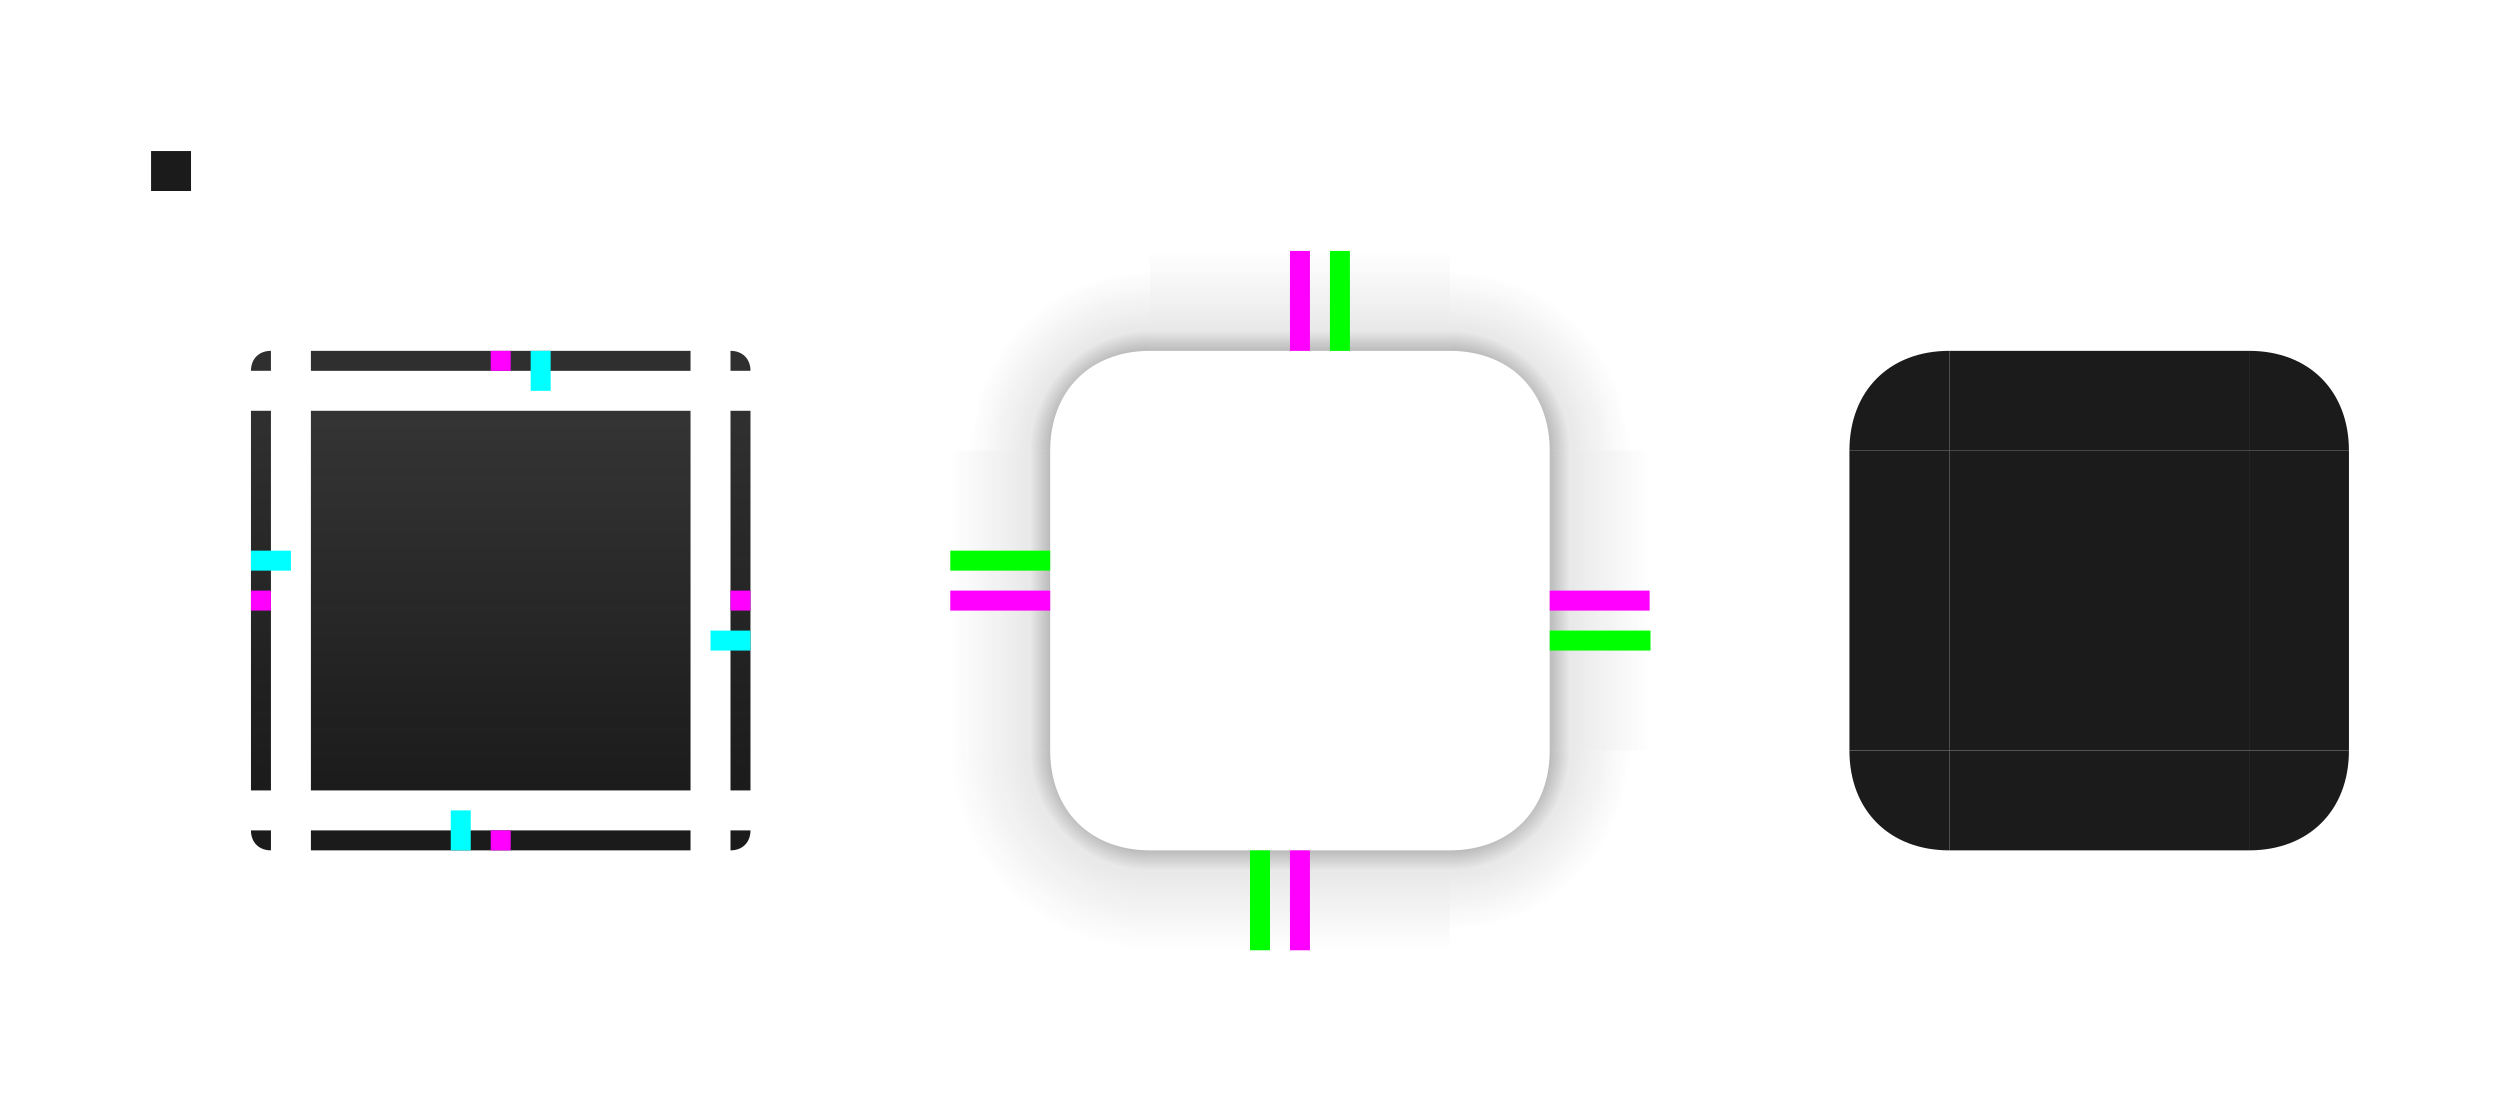
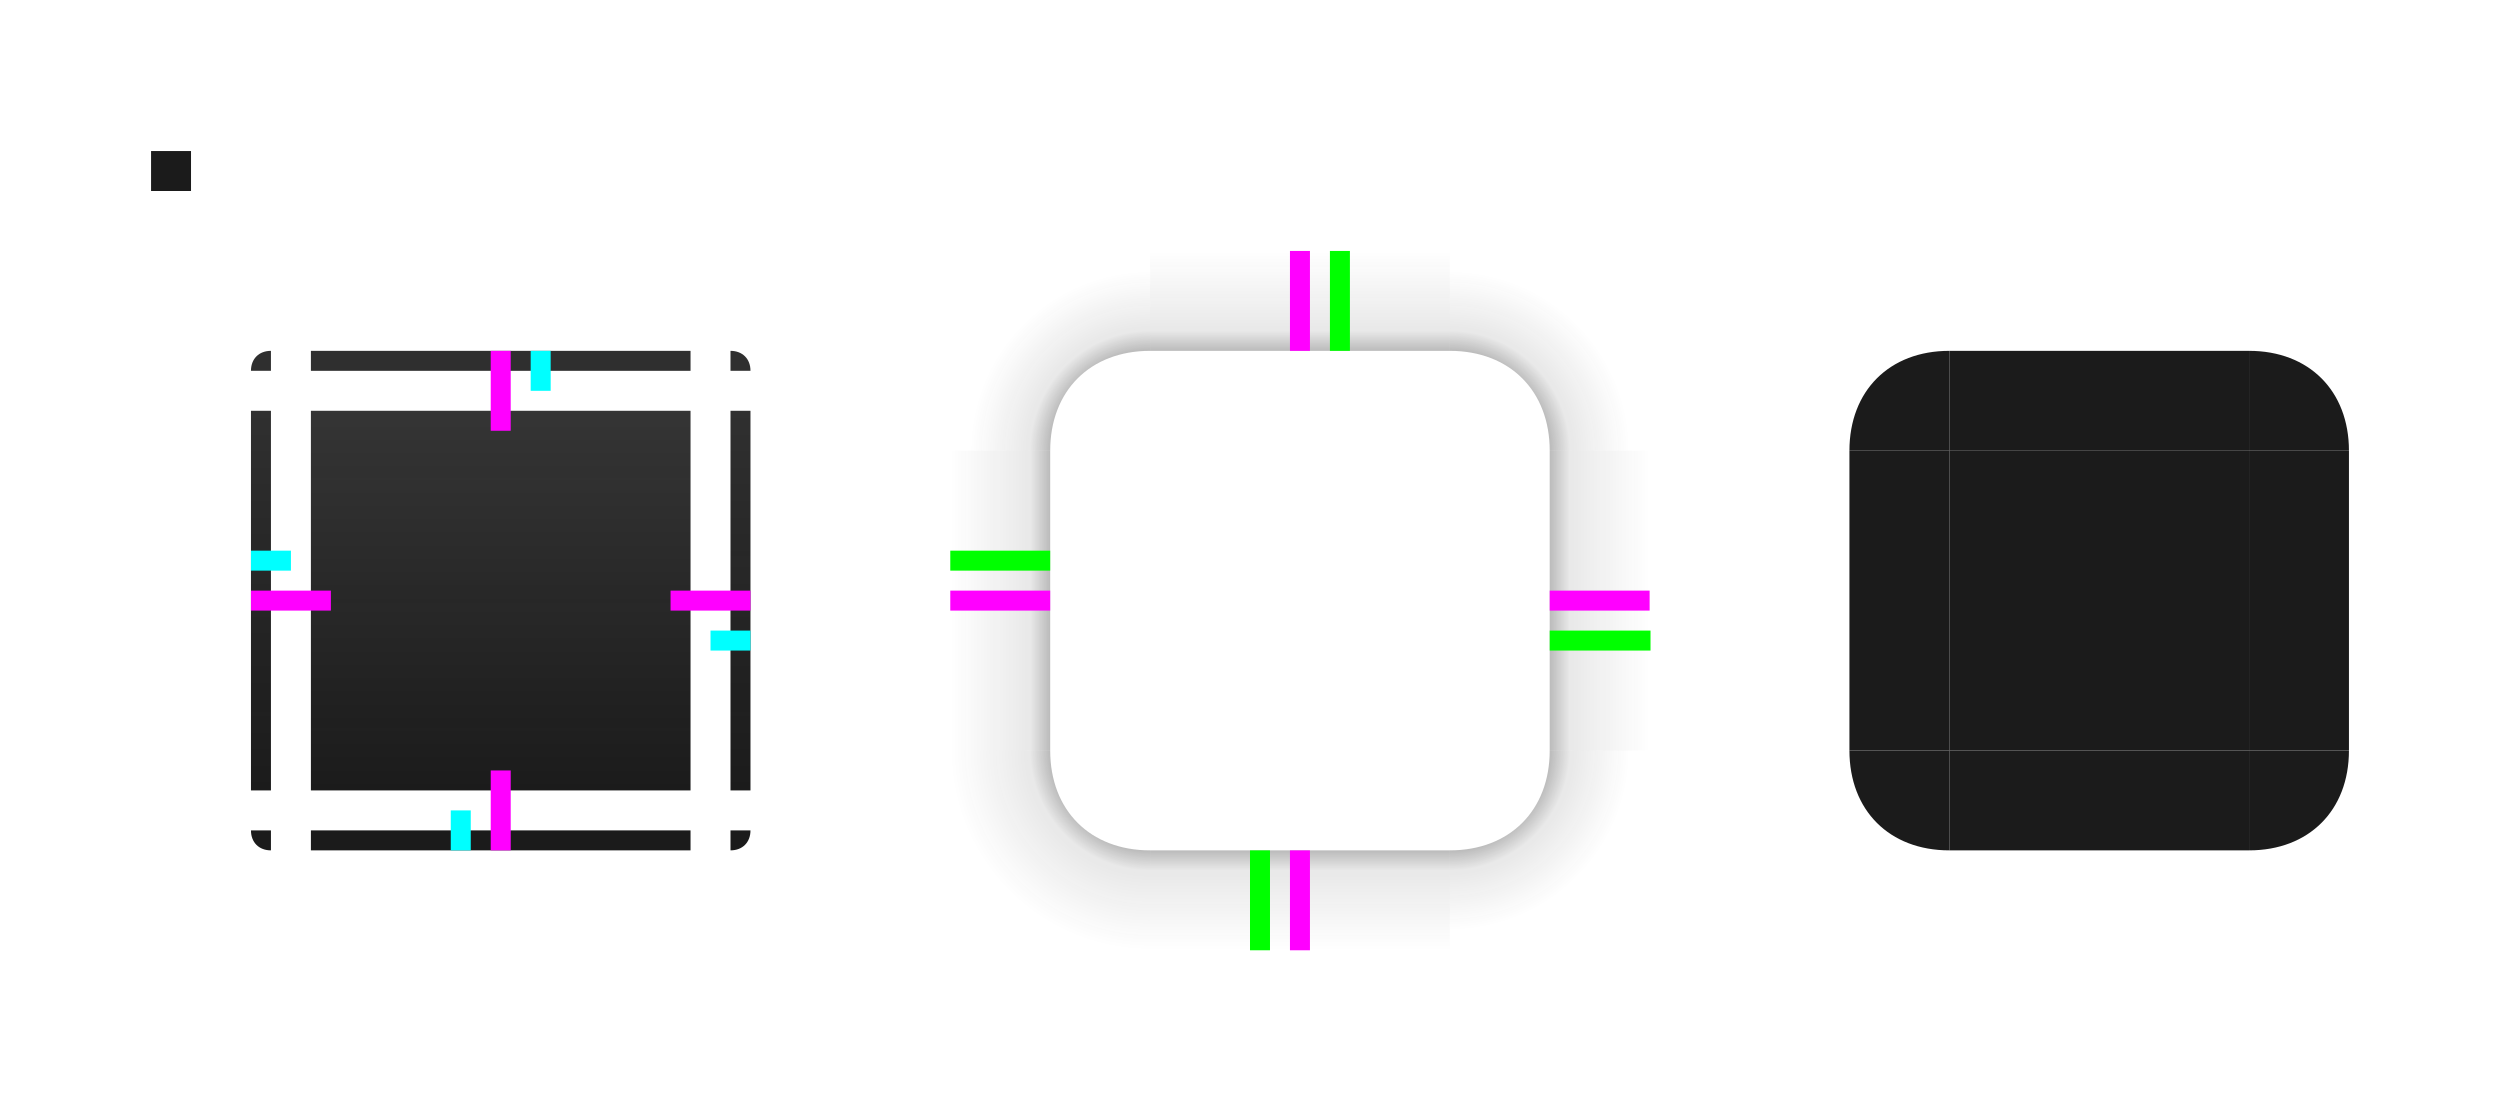
<svg xmlns="http://www.w3.org/2000/svg" xmlns:xlink="http://www.w3.org/1999/xlink" width="33.104mm" height="14.583mm" viewBox="0 0 125.118 55.118" version="1.1" id="svg4399">
  <defs id="defs4393">
    <linearGradient id="linearGradient5443">
      <stop style="stop-color:#1b1b1b;stop-opacity:1;" offset="0" id="stop5439" />
      <stop style="stop-color:#1b1b1b;stop-opacity:0.85" offset="1" id="stop5441" />
    </linearGradient>
    <linearGradient id="linearGradient5435">
      <stop style="stop-color:#1b1b1b;stop-opacity:1;" offset="0" id="stop5431" />
      <stop style="stop-color:#1b1b1b;stop-opacity:0.85" offset="1" id="stop5433" />
    </linearGradient>
    <linearGradient id="linearGradient5427">
      <stop style="stop-color:#1b1b1b;stop-opacity:1;" offset="0" id="stop5423" />
      <stop style="stop-color:#1b1b1b;stop-opacity:0.85" offset="1" id="stop5425" />
    </linearGradient>
    <linearGradient xlink:href="#linearGradient5427" id="linearGradient5429" x1="233" y1="610" x2="233" y2="590" gradientUnits="userSpaceOnUse" gradientTransform="matrix(1.266667,0,0,1.266666,-62.00012,-160.6662)" />
    <linearGradient xlink:href="#linearGradient5435" id="linearGradient5437" x1="223" y1="610" x2="223" y2="585" gradientUnits="userSpaceOnUse" gradientTransform="matrix(0.4999717,0,0,1.266677,110.0062,-160.6731)" />
    <linearGradient xlink:href="#linearGradient5443" id="linearGradient5445" x1="242" y1="610" x2="242" y2="585" gradientUnits="userSpaceOnUse" gradientTransform="matrix(0.5000291,0,0,1.266655,122.4929,-160.6594)" />
    <linearGradient xlink:href="#linearGradient5353" id="linearGradient5255" x1="255" y1="602.5" x2="260" y2="602.5" gradientUnits="userSpaceOnUse" gradientTransform="translate(-1.1e-4,-1.4e-4)" />
    <linearGradient id="linearGradient5353">
      <stop style="stop-color:#1a1a1a;stop-opacity:0" offset="0" id="stop5349" />
      <stop style="stop-color:#1a1a1a;stop-opacity:0.098;" offset="0.8" id="stop968" />
      <stop style="stop-color:#1b1b1b;stop-opacity:0.3" offset="1" id="stop5351" />
    </linearGradient>
    <linearGradient xlink:href="#linearGradient5347" id="linearGradient5255-5" x1="255" y1="603" x2="260" y2="603" gradientUnits="userSpaceOnUse" gradientTransform="translate(-544.9999,-1205)" />
    <linearGradient id="linearGradient5347">
      <stop style="stop-color:#1a1a1a;stop-opacity:0" offset="0" id="stop5343" />
      <stop style="stop-color:#1a1a1a;stop-opacity:0.098;" offset="0.8" id="stop966" />
      <stop style="stop-color:#1b1b1b;stop-opacity:0.3" offset="1" id="stop5345" />
    </linearGradient>
    <linearGradient xlink:href="#linearGradient5347" id="linearGradient5255-9" x1="255" y1="602.5" x2="260" y2="602.5" gradientUnits="userSpaceOnUse" gradientTransform="translate(329.9999,-874.9999)" />
    <linearGradient xlink:href="#linearGradient5251" id="linearGradient5255-7" x1="255" y1="602.5" x2="260" y2="602.5" gradientUnits="userSpaceOnUse" gradientTransform="translate(-874.9999,-330.0001)" />
    <linearGradient id="linearGradient5251">
      <stop style="stop-color:#1a1a1a;stop-opacity:0" offset="0" id="stop5247" />
      <stop style="stop-color:#1a1a1a;stop-opacity:0.1" offset="0.8" id="stop952" />
      <stop style="stop-color:#1b1b1a;stop-opacity:0.3" offset="1" id="stop5249" />
    </linearGradient>
    <radialGradient xlink:href="#linearGradient976" id="radialGradient5327" cx="265" cy="610" fx="265" fy="610" r="5" gradientUnits="userSpaceOnUse" gradientTransform="matrix(-2,0,0,-2,794.9999,1830)" />
    <linearGradient id="linearGradient976">
      <stop style="stop-color:#1b1b1b;stop-opacity:1" offset="0" id="stop970" />
      <stop style="stop-color:#1a1a1a;stop-opacity:0.3" offset="0.5" id="stop991" />
      <stop style="stop-color:#1a1a1a;stop-opacity:0.1" offset="0.6" id="stop1383" />
      <stop style="stop-color:#1a1a1a;stop-opacity:0" offset="1" id="stop974" />
    </linearGradient>
    <radialGradient xlink:href="#linearGradient960" id="radialGradient5327-1" cx="265" cy="610" fx="265" fy="610" r="5" gradientUnits="userSpaceOnUse" gradientTransform="matrix(0,2,-2,0,1500,79.99986)" />
    <linearGradient id="linearGradient960">
      <stop style="stop-color:#1b1b1b;stop-opacity:1" offset="0" id="stop954" />
      <stop style="stop-color:#1a1a1a;stop-opacity:0.3" offset="0.5" id="stop964" />
      <stop style="stop-color:#1a1a1a;stop-opacity:0.1" offset="0.6" id="stop956" />
      <stop style="stop-color:#1a1a1a;stop-opacity:0" offset="0.9" id="stop962" />
      <stop style="stop-color:#1a1a1a;stop-opacity:0" offset="1" id="stop958" />
    </linearGradient>
    <radialGradient xlink:href="#linearGradient960" id="radialGradient5327-6" cx="265" cy="610" fx="265" fy="610" r="5" gradientUnits="userSpaceOnUse" gradientTransform="matrix(2,0,0,2,-250.0001,-625.0001)" />
    <radialGradient xlink:href="#linearGradient5325" id="radialGradient5327-0" cx="265" cy="610" fx="265" fy="610" r="5" gradientUnits="userSpaceOnUse" gradientTransform="matrix(0,-2,2,0,-955.0001,1125)" />
    <linearGradient id="linearGradient5325">
      <stop style="stop-color:#1b1b1b;stop-opacity:1" offset="0" id="stop5321" />
      <stop style="stop-color:#1a1a1a;stop-opacity:0.3" offset="0.5" id="stop996" />
      <stop style="stop-color:#1a1a1a;stop-opacity:0.1" offset="0.6" id="stop994" />
      <stop style="stop-color:#1a1a1a;stop-opacity:0" offset="0.9" id="stop5355" />
      <stop style="stop-color:#1a1a1a;stop-opacity:0" offset="1" id="stop5323" />
    </linearGradient>
  </defs>
  <g id="layer1" transform="translate(-207.4409,-572.4408)">
    <rect style="fill:url(#linearGradient5255);fill-opacity:1;stroke:none;stroke-opacity:0" id="shadow-left" width="5" height="15" x="255" y="595" />
    <rect style="fill:url(#linearGradient5255-5);fill-opacity:1;stroke:none;stroke-opacity:0" id="shadow-right" width="5" height="15" x="-290" y="-610" transform="scale(-1)" />
    <rect style="fill:url(#linearGradient5255-9);fill-opacity:1;stroke:none;stroke-opacity:0" id="shadow-top" width="5" height="15" x="585" y="-280" transform="rotate(90)" />
    <rect style="fill:url(#linearGradient5255-7);fill-opacity:1;stroke:none;stroke-opacity:0" id="shadow-bottom" width="5" height="15" x="-620" y="265" transform="rotate(-90)" />
    <path style="fill:url(#radialGradient5327);fill-opacity:1;stroke:none;stroke-width:1px;stroke-linecap:butt;stroke-linejoin:miter;stroke-opacity:1" d="m 260,610 h -5 v 10 h 10 v -5 c -3,0 -5,-2 -5,-5 z" id="shadow-bottomleft" />
    <path style="fill:url(#radialGradient5327-1);fill-opacity:1;stroke:none;stroke-width:1px;stroke-linecap:butt;stroke-linejoin:miter;stroke-opacity:1" d="m 280,615 v 5 h 10 v -10 l -5,-1.3e-4 c 0,3 -2,5 -5,5 z" id="shadow-bottomright" />
    <path style="fill:url(#radialGradient5327-6);fill-opacity:1;stroke:none;stroke-width:1px;stroke-linecap:butt;stroke-linejoin:miter;stroke-opacity:1" d="m 285,595 h 5 v -10 h -10 v 5 c 3,0 5,2 5,5 z" id="shadow-topright" />
    <path style="fill:url(#radialGradient5327-0);fill-opacity:1;stroke:none;stroke-width:1px;stroke-linecap:butt;stroke-linejoin:miter;stroke-opacity:1" d="m 265,590 v -5 h -10 v 10 h 5 c 0,-3 2,-5 5,-5 z" id="shadow-topleft" />
    <rect style="opacity:0.206;fill:#ff00ff;fill-opacity:0;stroke:none;stroke-opacity:0" id="rect5411" width="5" height="1" x="255" y="602" />
    <rect style="fill:#ff00ff;fill-opacity:1;stroke:none;stroke-opacity:0" id="shadow-hint-left-margin" width="5" height="1" x="255" y="602" />
    <rect style="fill:#ff00ff;fill-opacity:1;stroke:none;stroke-opacity:0" id="shadow-hint-top-margin" width="1" height="5" x="272" y="585" />
    <rect style="fill:#ff00ff;fill-opacity:1;stroke:none;stroke-opacity:0" id="shadow-hint-right-margin" width="5" height="1" x="285" y="602" />
    <rect style="fill:#ff00ff;fill-opacity:1;stroke:none;stroke-opacity:0" id="shadow-hint-bottom-margin" width="1" height="5" x="272" y="615" />
    <rect style="fill:#00ff00;fill-opacity:1;stroke:none;stroke-width:0.775;stroke-opacity:0" id="shadow-hint-top-inset" width="1" height="5" x="274" y="585" />
    <rect style="fill:#00ff00;fill-opacity:1;stroke:none;stroke-width:0.639;stroke-opacity:0" id="shadow-hint-right-inset" width="5.045" height="1" x="285" y="604" />
    <rect style="fill:#00ff00;fill-opacity:1;stroke:none;stroke-width:0.775;stroke-opacity:0" id="shadow-hint-bottom-inset" width="1" height="5" x="270" y="615" />
    <rect style="fill:#00ff00;fill-opacity:1;stroke:none;stroke-width:0.632;stroke-opacity:0" id="shadow-hint-left-inset" width="5" height="1" x="255" y="600" />
    <g id="mask-bottomleft" transform="translate(79.99991)">
      <path style="fill:#1b1b1b;fill-opacity:1;stroke:none;stroke-width:1px;stroke-linecap:butt;stroke-linejoin:miter;stroke-opacity:1" d="m 220,610 c 0,3 2,5 5,5 v -5 z" id="path5002-7-5" />
    </g>
    <rect style="fill:#1b1b1b;fill-opacity:1;stroke-opacity:0" id="mask-center" width="15" height="15" x="305" y="595" />
    <g id="mask-left" transform="translate(79.99991)">
      <rect style="fill:#1b1b1b;fill-opacity:1;stroke-opacity:0" id="rect4988-9" width="5" height="15" x="220" y="595" />
    </g>
    <g id="mask-right" transform="translate(79.99991)">
      <rect style="fill:#1b1b1b;fill-opacity:1;stroke-opacity:0" id="rect4984-7" width="5" height="15" x="240" y="595" />
    </g>
    <g id="mask-top" transform="translate(79.99991)">
      <rect style="fill:#1b1b1b;fill-opacity:1;stroke-opacity:0" id="rect4986-3" width="15" height="5" x="225" y="590" />
    </g>
    <g id="mask-bottom" transform="translate(79.99991)">
      <rect style="fill:#1b1b1b;fill-opacity:1;stroke-opacity:0" id="rect4990-6" width="15" height="5" x="225" y="610" />
    </g>
    <g id="mask-topleft" transform="translate(79.99991)">
      <path style="fill:#1b1b1b;fill-opacity:1;stroke:none;stroke-width:1px;stroke-linecap:butt;stroke-linejoin:miter;stroke-opacity:1" d="m 225,590 c -3,0 -5,2 -5,5 h 5 z" id="path5002-1" />
    </g>
    <g id="mask-topright" transform="translate(79.99991)">
      <path style="fill:#1b1b1b;fill-opacity:1;stroke:none;stroke-width:1px;stroke-linecap:butt;stroke-linejoin:miter;stroke-opacity:1" d="m 245,595 c 0,-3 -2,-5 -5,-5 v 5 z" id="path5002-4-9" />
    </g>
    <g id="mask-bottomright" transform="translate(79.99991)">
      <path style="fill:#1b1b1b;fill-opacity:1;stroke:none;stroke-width:1px;stroke-linecap:butt;stroke-linejoin:miter;stroke-opacity:1" d="m 240,615 c 3,0 5,-2 5,-5 h -5 z" id="path5002-44-2" />
    </g>
    <rect style="fill:url(#linearGradient5429);fill-opacity:1;stroke-width:1.267;stroke-opacity:0" id="center" width="19" height="19" x="223" y="593" />
    <rect style="fill:url(#linearGradient5437);fill-opacity:1;stroke-width:0.796;stroke-opacity:0" id="left" width="1" height="19" x="220" y="593" />
    <rect style="fill:url(#linearGradient5445);fill-opacity:1;stroke-width:0.796;stroke-opacity:0" id="right" width="1" height="19" x="244" y="593" />
    <rect style="fill:#1b1b1b;fill-opacity:0.91;stroke-width:0.796;stroke-opacity:0" id="top" width="19" height="1" x="223" y="590" />
    <rect style="fill:#1b1b1b;fill-opacity:1;stroke-width:0.796;stroke-opacity:0" id="bottom" width="19" height="1" x="223" y="614" />
    <g id="topleft" transform="matrix(0.2,0,0,0.2,175.9999,471.9999)">
      <path style="fill:#1b1b1b;fill-opacity:0.91;stroke:none;stroke-width:1px;stroke-linecap:butt;stroke-linejoin:miter;stroke-opacity:1" d="m 225,590 c -3,0 -5,2 -5,5 h 5 z" id="path5002" />
    </g>
    <path style="fill:#1b1b1b;fill-opacity:0.91;stroke:none;stroke-width:0.2px;stroke-linecap:butt;stroke-linejoin:miter;stroke-opacity:1" d="M 245,591 C 245,590.4 244.6,590 244,590 l -2e-5,1 z" id="topright" />
    <path style="fill:#1b1b1b;fill-opacity:1;stroke:none;stroke-width:0.2px;stroke-linecap:butt;stroke-linejoin:miter;stroke-opacity:1" d="m 244,615 c 0.6,0 1,-0.4 1,-1 h -1 z" id="bottomright" />
    <path style="fill:#1b1b1b;fill-opacity:1;stroke:none;stroke-width:0.2px;stroke-linecap:butt;stroke-linejoin:miter;stroke-opacity:1" d="m 220,614 c 0,0.6 0.4,1 1,1 v -1 z" id="bottomleft" />
-     <rect style="fill:#ff00ff;fill-opacity:1;stroke:none;stroke-width:0.447;stroke-opacity:0" id="hint-top-margin" width="1" height="1" x="232" y="590" />
-     <rect style="fill:#ff00ff;fill-opacity:1;stroke:none;stroke-width:0.447;stroke-opacity:0" id="hint-right-margin" width="1" height="1" x="244" y="602" />
-     <rect style="fill:#ff00ff;fill-opacity:1;stroke:none;stroke-width:0.447;stroke-opacity:0" id="hint-left-margin" width="1" height="1" x="220" y="602" />
-     <rect style="fill:#ff00ff;fill-opacity:1;stroke:none;stroke-width:0.447;stroke-opacity:0" id="hint-bottom-margin" width="1" height="1" x="232" y="614" />
+     <rect style="fill:#ff00ff;fill-opacity:1;stroke:none;stroke-width:0.894;stroke-opacity:0" id="hint-top-margin" width="1" height="4" x="232" y="590" />
+     <rect style="fill:#ff00ff;fill-opacity:1;stroke:none;stroke-width:0.894;stroke-opacity:0" id="hint-right-margin" width="4" height="1" x="241" y="602" />
+     <rect style="fill:#ff00ff;fill-opacity:1;stroke:none;stroke-width:0.894;stroke-opacity:0" id="hint-left-margin" width="4" height="1" x="220" y="602" />
+     <rect style="fill:#ff00ff;fill-opacity:1;stroke:none;stroke-width:0.894;stroke-opacity:0" id="hint-bottom-margin" width="1" height="4" x="232" y="611" />
    <rect style="opacity:1;fill:#1b1b1b;fill-opacity:1;stroke:none;stroke-opacity:0" id="hint-stretch-borders" width="2" height="2" x="215" y="580" />
    <rect style="fill:#00ffff;fill-opacity:1;stroke:none;stroke-width:0.632;stroke-opacity:0" id="thick-hint-left-margin" width="2" height="1" x="220" y="600" />
    <rect style="fill:#00ffff;fill-opacity:1;stroke:none;stroke-width:0.632;stroke-opacity:0" id="thick-hint-top-margin" width="1" height="2" x="234" y="590" />
    <rect style="fill:#00ffff;fill-opacity:1;stroke:none;stroke-width:0.632;stroke-opacity:0" id="thick-hint-right-margin" width="2" height="1" x="243" y="604" />
    <rect style="fill:#00ffff;fill-opacity:1;stroke:none;stroke-width:0.632;stroke-opacity:0" id="thick-hint-bottom-margin" width="1" height="2" x="230" y="613" />
  </g>
</svg>
